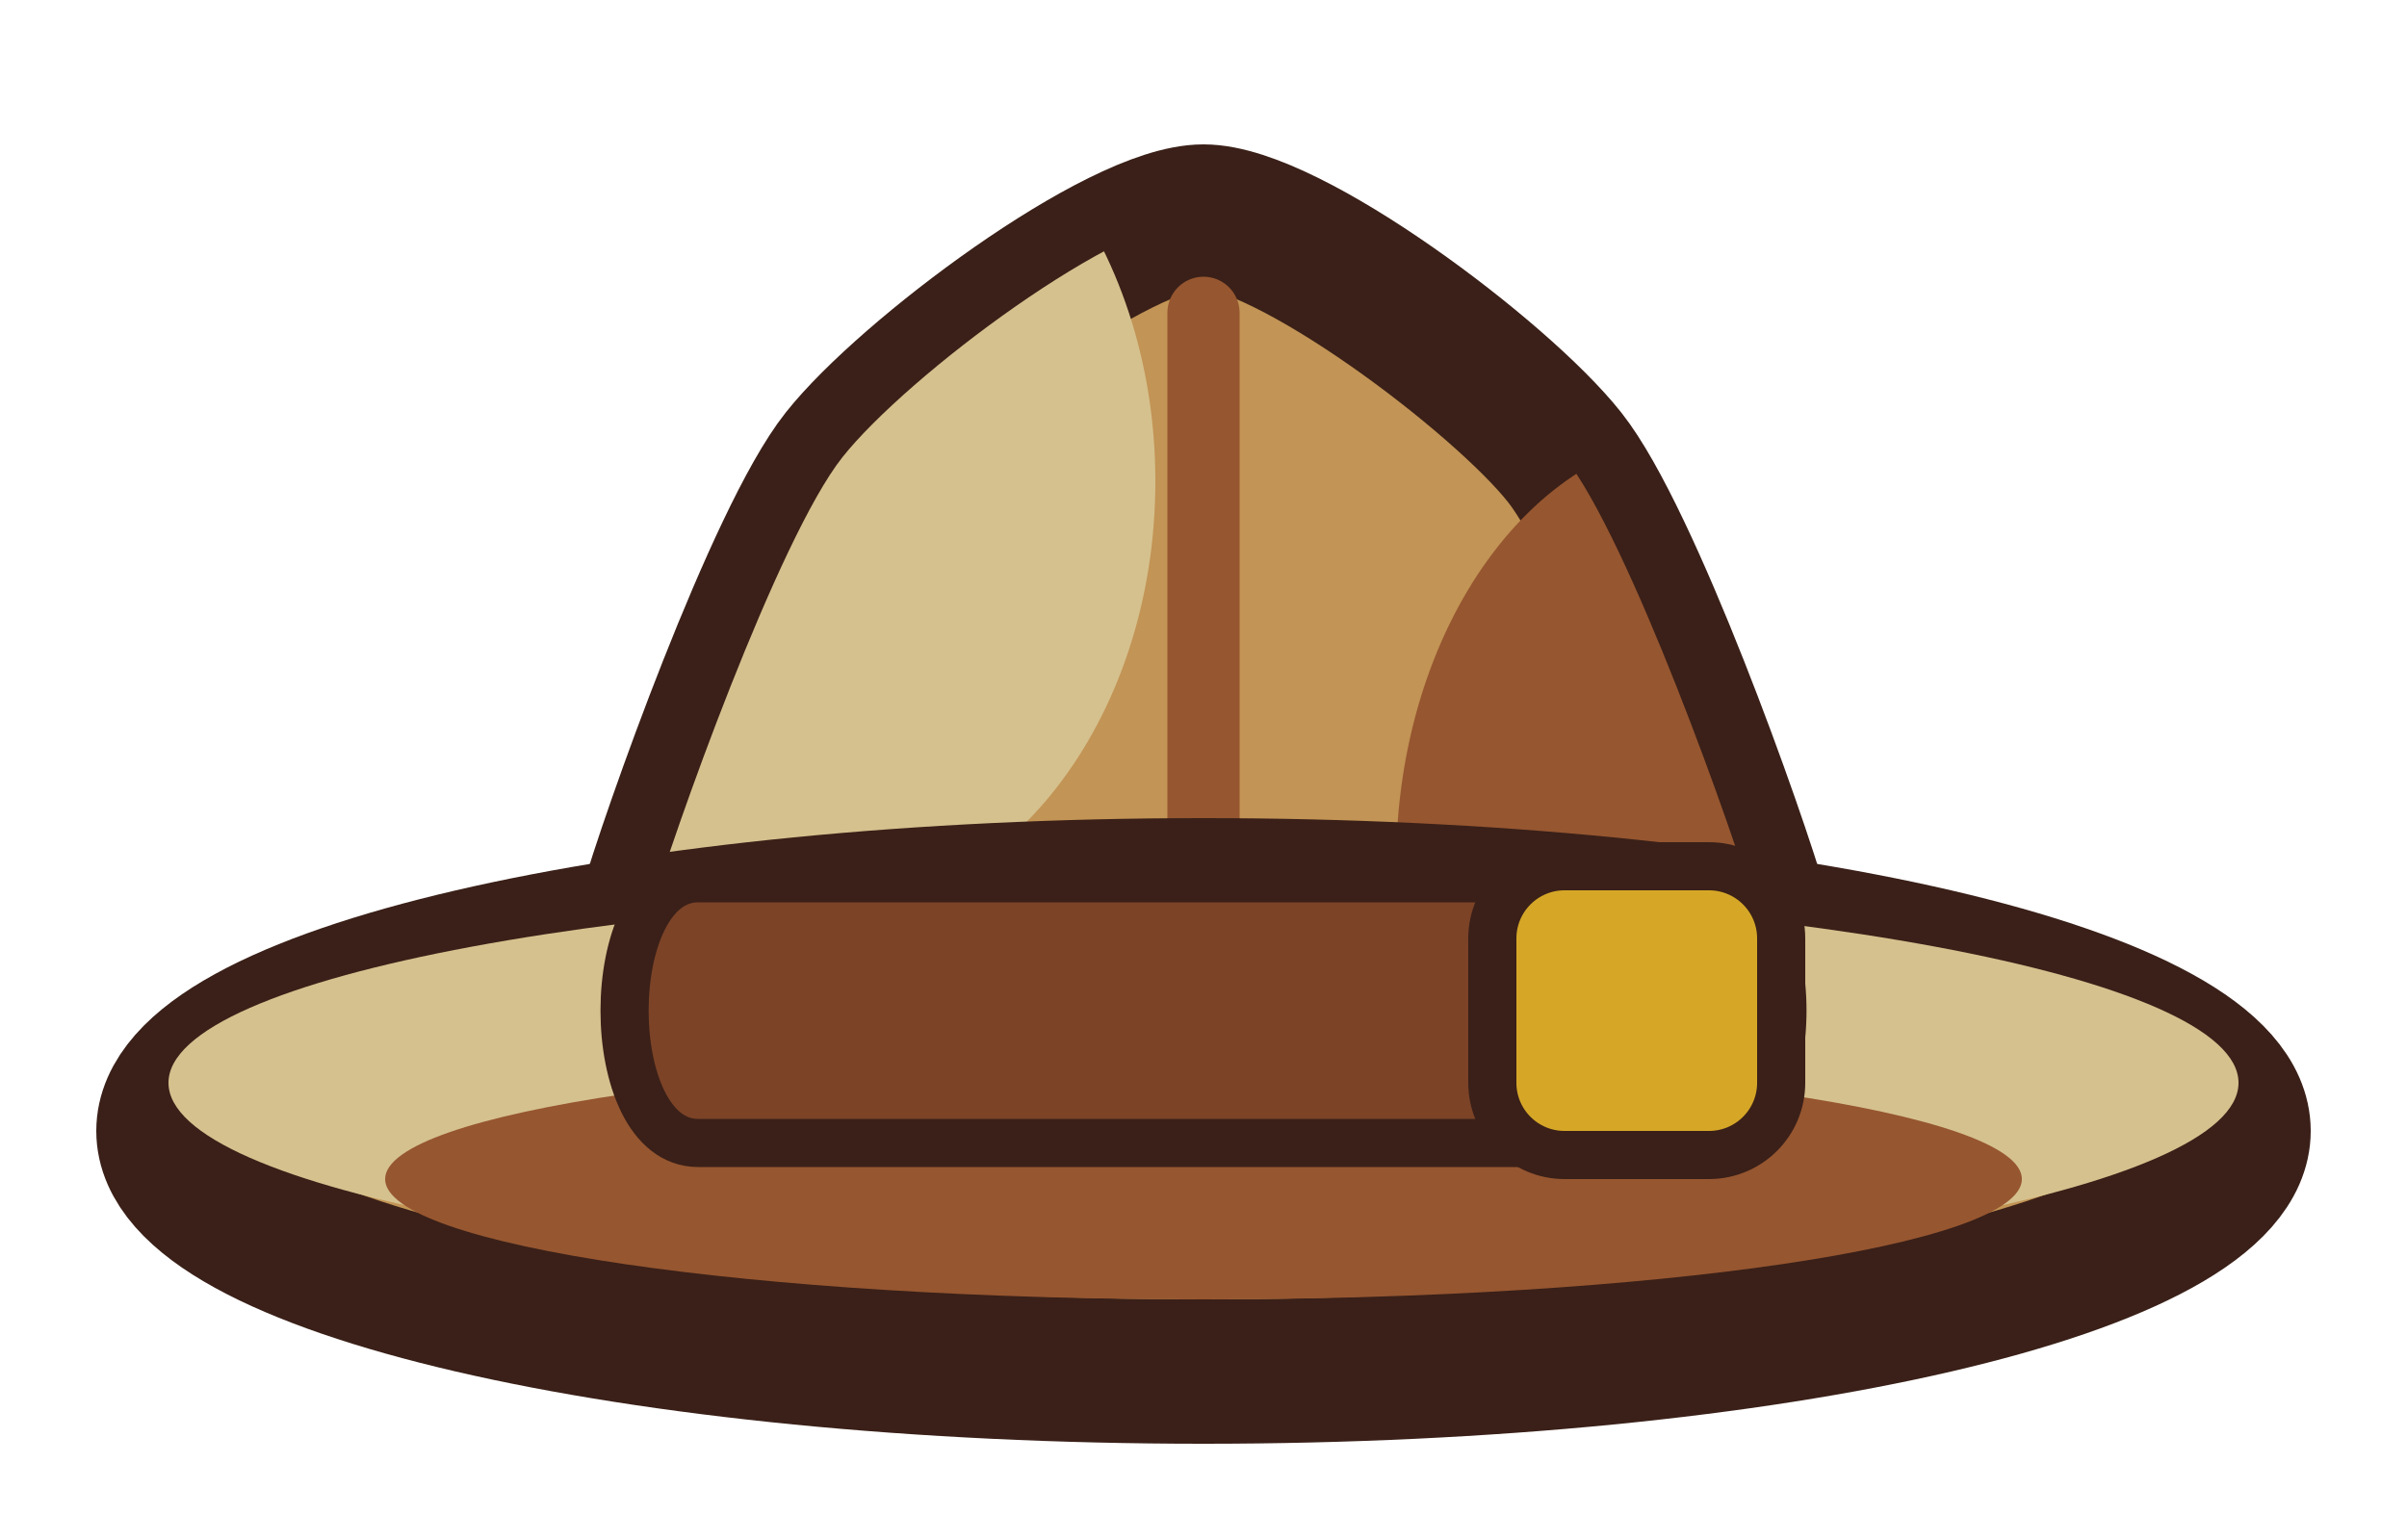
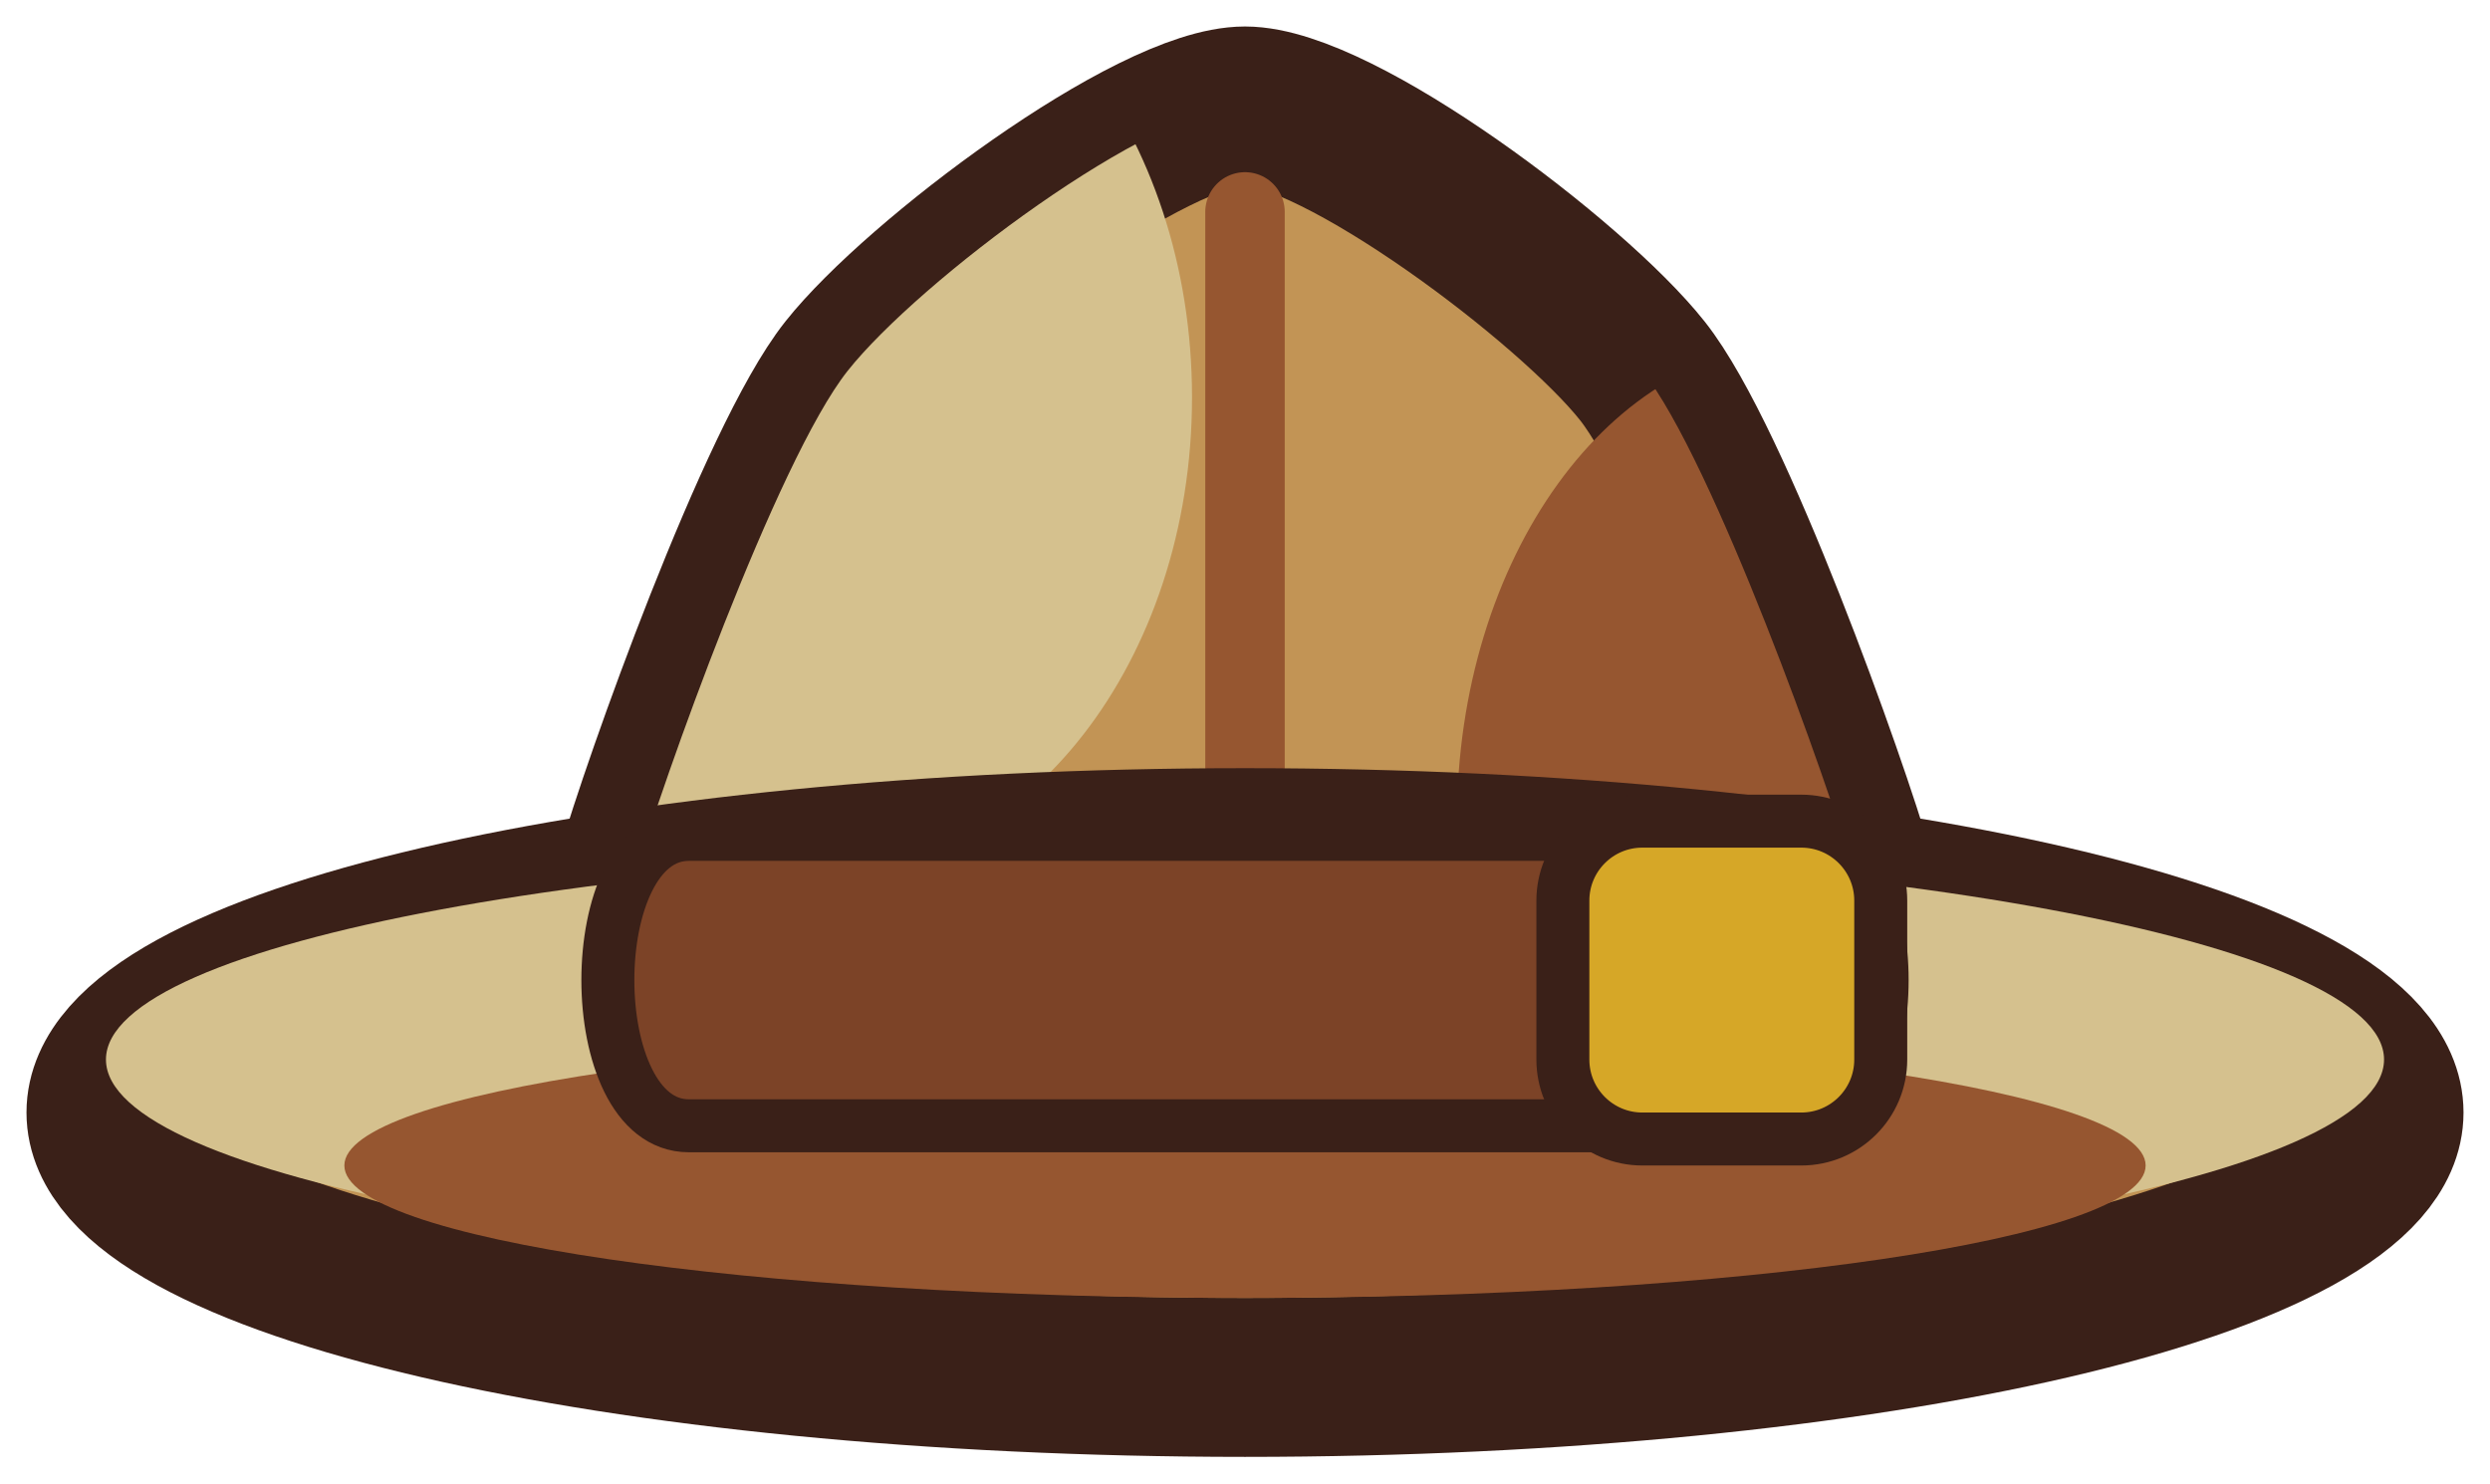
- <svg xmlns="http://www.w3.org/2000/svg" width="100" height="64" viewBox="70 6 100 64" shape-rendering="geometricPrecision">
+ <svg xmlns="http://www.w3.org/2000/svg" width="94" height="56" viewBox="73 11 94 56" shape-rendering="geometricPrecision">
  <path d="M 120,15 C 123.5,15 132.32,21.62 135,25 C 137.68,28.38 142.07,40.73 143,44 C 143.93,47.27 148.37,51.95 143,53 C 137.63,54.05 102.37,54.05 97,53 C 91.63,51.95 96.07,47.27 97,44 C 97.93,40.73 102.32,28.38 105,25 C 107.68,21.62 116.5,15 120,15 Z" fill="#c29455" stroke="#3a2018" stroke-width="6" stroke-linecap="round" stroke-linejoin="round" />
  <defs>
    <clipPath id="cr">
      <path d="M 120,15 C 123.5,15 132.32,21.62 135,25 C 137.68,28.38 142.07,40.73 143,44 C 143.93,47.27 148.37,51.95 143,53 C 137.63,54.05 102.37,54.05 97,53 C 91.63,51.95 96.07,47.27 97,44 C 97.93,40.73 102.32,28.38 105,25 C 107.68,21.62 116.5,15 120,15 Z" />
    </clipPath>
  </defs>
  <g clip-path="url(#cr)">
    <ellipse cx="104" cy="26" rx="14" ry="18" fill="#d5c18e" />
    <ellipse cx="141" cy="42" rx="13" ry="18" fill="#965630" />
  </g>
  <path d="M 120,19 L 120,44" fill="none" stroke="#965630" stroke-width="3" stroke-linecap="round" stroke-linejoin="round" />
  <ellipse cx="120" cy="53" rx="43" ry="10" fill="#c29455" stroke="#3a2018" stroke-width="6" />
  <ellipse cx="120" cy="51" rx="43" ry="8" fill="#d5c18e" />
  <ellipse cx="120" cy="55" rx="34" ry="5" fill="#965630" />
  <path d="M 99,53.5 L 141,53.5 C 145.07,53.5 145.07,42.5 141,42.5 L 99,42.5 C 94.93,42.5 94.93,53.5 99,53.5 Z" fill="#7c4327" stroke="#3a2018" stroke-width="2" stroke-linecap="round" stroke-linejoin="round" />
  <rect x="132" y="42" width="12" height="12" rx="3" fill="#d6a727" stroke="#3a2018" stroke-width="2" />
</svg>
